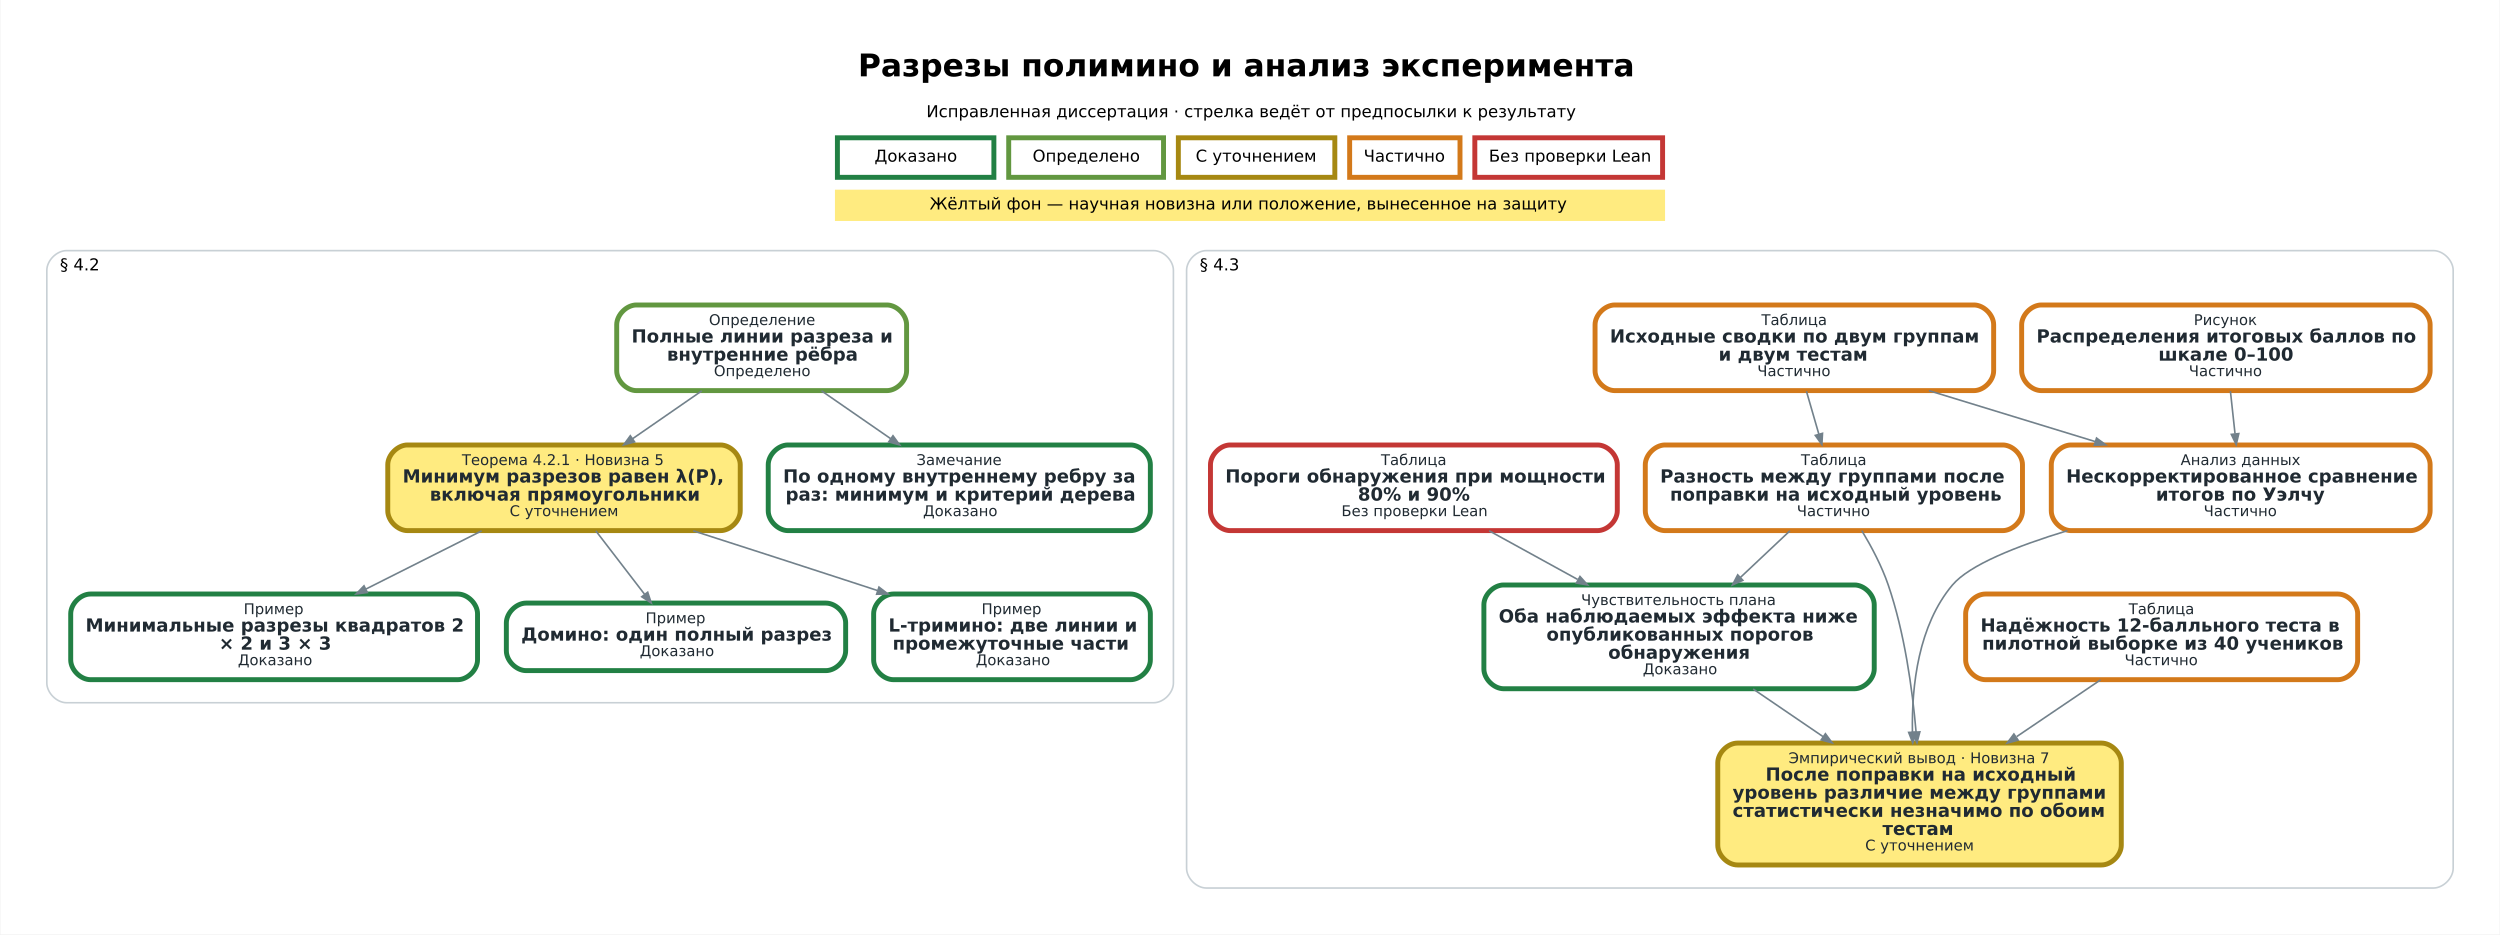
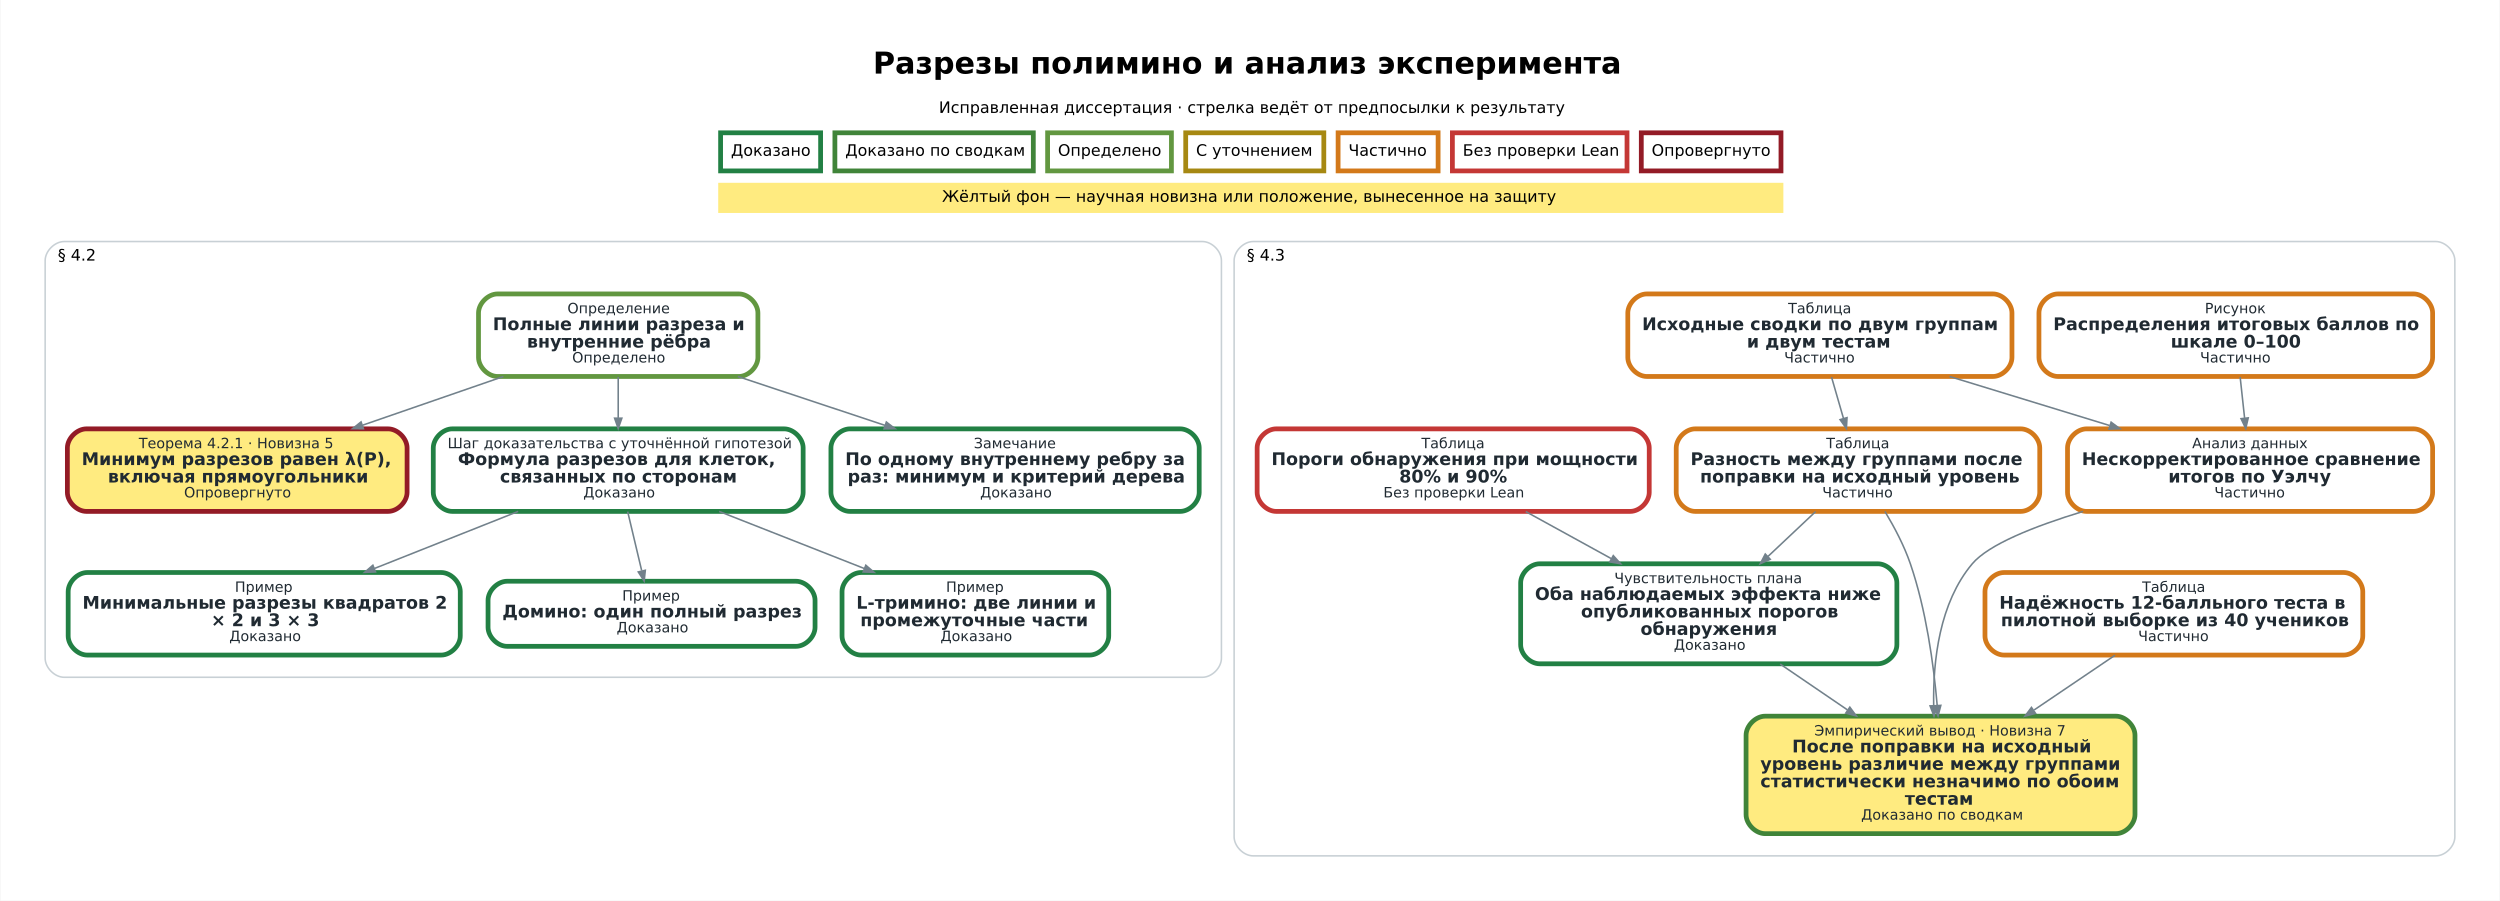
- <svg xmlns="http://www.w3.org/2000/svg" xmlns:xlink="http://www.w3.org/1999/xlink" width="1517pt" height="567pt" viewBox="0.00 0.00 1517.32 567.32">
+ <svg xmlns="http://www.w3.org/2000/svg" xmlns:xlink="http://www.w3.org/1999/xlink" width="1574pt" height="567pt" viewBox="0.00 0.00 1574.32 567.32">
  <g id="graph0" class="graph" transform="scale(1 1) rotate(0) translate(20.16 547.16)">
-     <polygon fill="white" stroke="transparent" points="-20.16,20.16 -20.16,-547.16 1497.16,-547.16 1497.16,20.16 -20.16,20.16" />
-     <text text-anchor="start" x="500.5" y="-500.8" font-family="DejaVu Sans" font-weight="bold" font-size="19.00">Разрезы полимино и анализ эксперимента</text>
-     <text text-anchor="start" x="542" y="-476" font-family="DejaVu Sans" font-size="10.00">Исправленная диссертация · стрелка ведёт от предпосылки к результату</text>
-     <polygon fill="none" stroke="#228044" stroke-width="3" points="488,-439.5 488,-463.5 583,-463.5 583,-439.5 488,-439.5" />
-     <text text-anchor="start" x="510.5" y="-449" font-family="DejaVu Sans" font-size="10.00">Доказано</text>
-     <polygon fill="none" stroke="#629740" stroke-width="3" points="592,-439.5 592,-463.5 686,-463.5 686,-439.5 592,-439.5" />
-     <text text-anchor="start" x="606.5" y="-449" font-family="DejaVu Sans" font-size="10.00">Определено</text>
-     <polygon fill="none" stroke="#a68812" stroke-width="3" points="695,-439.5 695,-463.5 790,-463.5 790,-439.5 695,-439.5" />
-     <text text-anchor="start" x="705.5" y="-449" font-family="DejaVu Sans" font-size="10.00">С уточнением</text>
-     <polygon fill="none" stroke="#d3791a" stroke-width="3" points="799,-439.5 799,-463.5 866,-463.5 866,-439.5 799,-439.5" />
-     <text text-anchor="start" x="807.5" y="-449" font-family="DejaVu Sans" font-size="10.00">Частично</text>
-     <polygon fill="none" stroke="#c43735" stroke-width="3" points="875,-439.5 875,-463.5 989,-463.5 989,-439.5 875,-439.5" />
-     <text text-anchor="start" x="883.5" y="-449" font-family="DejaVu Sans" font-size="10.00">Без проверки Lean</text>
-     <polygon fill="#ffeb80" stroke="transparent" stroke-width="3" points="486.5,-413 486.5,-432 990.5,-432 990.5,-413 486.5,-413" />
-     <text text-anchor="start" x="544" y="-420" font-family="DejaVu Sans" font-size="10.00">Жёлтый фон — научная новизна или положение, вынесенное на защиту</text>
+     <polygon fill="white" stroke="transparent" points="-20.16,20.16 -20.16,-547.16 1554.16,-547.16 1554.16,20.16 -20.16,20.16" />
+     <text text-anchor="start" x="529.5" y="-500.8" font-family="DejaVu Sans" font-weight="bold" font-size="19.00">Разрезы полимино и анализ эксперимента</text>
+     <text text-anchor="start" x="571" y="-476" font-family="DejaVu Sans" font-size="10.00">Исправленная диссертация · стрелка ведёт от предпосылки к результату</text>
+     <polygon fill="none" stroke="#228044" stroke-width="3" points="433.5,-439.5 433.5,-463.5 496.5,-463.5 496.5,-439.5 433.5,-439.5" />
+     <text text-anchor="start" x="440" y="-449" font-family="DejaVu Sans" font-size="10.00">Доказано</text>
+     <polygon fill="none" stroke="#408439" stroke-width="3" points="505.5,-439.5 505.5,-463.5 630.5,-463.5 630.5,-439.5 505.5,-439.5" />
+     <text text-anchor="start" x="512" y="-449" font-family="DejaVu Sans" font-size="10.00">Доказано по сводкам</text>
+     <polygon fill="none" stroke="#629740" stroke-width="3" points="639.5,-439.5 639.5,-463.5 717.5,-463.5 717.5,-439.5 639.5,-439.5" />
+     <text text-anchor="start" x="646" y="-449" font-family="DejaVu Sans" font-size="10.00">Определено</text>
+     <polygon fill="none" stroke="#a68812" stroke-width="3" points="726.5,-439.5 726.5,-463.5 813.5,-463.5 813.5,-439.5 726.5,-439.5" />
+     <text text-anchor="start" x="733" y="-449" font-family="DejaVu Sans" font-size="10.00">С уточнением</text>
+     <polygon fill="none" stroke="#d3791a" stroke-width="3" points="822.5,-439.5 822.5,-463.5 885.5,-463.5 885.5,-439.5 822.5,-439.5" />
+     <text text-anchor="start" x="829" y="-449" font-family="DejaVu Sans" font-size="10.00">Частично</text>
+     <polygon fill="none" stroke="#c43735" stroke-width="3" points="894.5,-439.5 894.5,-463.5 1004.5,-463.5 1004.5,-439.5 894.5,-439.5" />
+     <text text-anchor="start" x="901" y="-449" font-family="DejaVu Sans" font-size="10.00">Без проверки Lean</text>
+     <polygon fill="none" stroke="#931b26" stroke-width="3" points="1013.5,-439.5 1013.5,-463.5 1101.5,-463.5 1101.5,-439.5 1013.5,-439.5" />
+     <text text-anchor="start" x="1020" y="-449" font-family="DejaVu Sans" font-size="10.00">Опровергнуто</text>
+     <polygon fill="#ffeb80" stroke="transparent" stroke-width="3" points="432,-413 432,-432 1103,-432 1103,-413 432,-413" />
+     <text text-anchor="start" x="573" y="-420" font-family="DejaVu Sans" font-size="10.00">Жёлтый фон — научная новизна или положение, вынесенное на защиту</text>
    <g id="clust1" class="cluster">
-       <path fill="white" stroke="#c8d0d5" d="M20,-120.5C20,-120.5 680,-120.5 680,-120.5 686,-120.5 692,-126.5 692,-132.5 692,-132.5 692,-383 692,-383 692,-389 686,-395 680,-395 680,-395 20,-395 20,-395 14,-395 8,-389 8,-383 8,-383 8,-132.5 8,-132.5 8,-126.5 14,-120.5 20,-120.5" />
+       <path fill="white" stroke="#c8d0d5" d="M20,-120.5C20,-120.5 737,-120.5 737,-120.5 743,-120.5 749,-126.5 749,-132.5 749,-132.5 749,-383 749,-383 749,-389 743,-395 737,-395 737,-395 20,-395 20,-395 14,-395 8,-389 8,-383 8,-383 8,-132.5 8,-132.5 8,-126.5 14,-120.5 20,-120.5" />
      <text text-anchor="middle" x="28" y="-383" font-family="DejaVu Sans" font-size="10.00">§ 4.2</text>
    </g>
    <g id="clust2" class="cluster">
-       <path fill="white" stroke="#c8d0d5" d="M712,-8C712,-8 1457,-8 1457,-8 1463,-8 1469,-14 1469,-20 1469,-20 1469,-383 1469,-383 1469,-389 1463,-395 1457,-395 1457,-395 712,-395 712,-395 706,-395 700,-389 700,-383 700,-383 700,-20 700,-20 700,-14 706,-8 712,-8" />
-       <text text-anchor="middle" x="720" y="-383" font-family="DejaVu Sans" font-size="10.00">§ 4.3</text>
+       <path fill="white" stroke="#c8d0d5" d="M769,-8C769,-8 1514,-8 1514,-8 1520,-8 1526,-14 1526,-20 1526,-20 1526,-383 1526,-383 1526,-389 1520,-395 1514,-395 1514,-395 769,-395 769,-395 763,-395 757,-389 757,-383 757,-383 757,-20 757,-20 757,-14 763,-8 769,-8" />
+       <text text-anchor="middle" x="777" y="-383" font-family="DejaVu Sans" font-size="10.00">§ 4.3</text>
    </g>
    <g id="node-cut-model" class="node">
      <g id="a_node-cut-model">
        <a xlink:href="../coverage.md#node-cut-model" xlink:title="Определение. Полные линии разреза и внутренние рёбра. Определено. Задана геометрическая модель полного удаления линий из объединения квадратов.">
-           <path fill="white" stroke="#629740" stroke-width="3" d="M518,-362C518,-362 366,-362 366,-362 360,-362 354,-356 354,-350 354,-350 354,-322 354,-322 354,-316 360,-310 366,-310 366,-310 518,-310 518,-310 524,-310 530,-316 530,-322 530,-322 530,-350 530,-350 530,-356 524,-362 518,-362" />
-           <text text-anchor="start" x="410" y="-349.8" font-family="DejaVu Sans" font-size="9.00" fill="#202a32">Определение</text>
-           <text text-anchor="start" x="363" y="-339.2" font-family="DejaVu Sans" font-weight="bold" font-size="11.00" fill="#202a32">Полные линии разреза и</text>
-           <text text-anchor="start" x="384.5" y="-328.2" font-family="DejaVu Sans" font-weight="bold" font-size="11.00" fill="#202a32">внутренние рёбра</text>
-           <text text-anchor="start" x="413" y="-318.8" font-family="DejaVu Sans" font-size="9.00" fill="#202a32">Определено</text>
+           <path fill="white" stroke="#629740" stroke-width="3" d="M445,-362C445,-362 293,-362 293,-362 287,-362 281,-356 281,-350 281,-350 281,-322 281,-322 281,-316 287,-310 293,-310 293,-310 445,-310 445,-310 451,-310 457,-316 457,-322 457,-322 457,-350 457,-350 457,-356 451,-362 445,-362" />
+           <text text-anchor="start" x="337" y="-349.8" font-family="DejaVu Sans" font-size="9.00" fill="#202a32">Определение</text>
+           <text text-anchor="start" x="290" y="-339.2" font-family="DejaVu Sans" font-weight="bold" font-size="11.00" fill="#202a32">Полные линии разреза и</text>
+           <text text-anchor="start" x="311.5" y="-328.2" font-family="DejaVu Sans" font-weight="bold" font-size="11.00" fill="#202a32">внутренние рёбра</text>
+           <text text-anchor="start" x="340" y="-318.8" font-family="DejaVu Sans" font-size="9.00" fill="#202a32">Определено</text>
        </a>
      </g>
    </g>
    <g id="node-thm-min-dissection-path" class="node">
      <g id="a_node-thm-min-dissection-path">
-         <a xlink:href="../coverage.md#node-thm-min-dissection-path" xlink:title="Теорема 4.2.1. Минимум разрезов равен λ(P), включая прямоугольники. С уточнением. Формула доказана при связности по сторонам. Доказано, что это равносильно связности внутренности непустой фигуры. Для произвольного объединения дан конечный критерий: каждая общая сторона разрезана и через каждое диагональное касание проходит хотя бы одна выбранная линия. У двух квадратов, соприкасающихся только углами, λ=0, а минимум равен 1. Буквальное определение из §4.2 допускает этот пример. Для любой промежуточной последовательности разрезов каждая геометрическая часть описана путями по сохранившимся сторонам и вершинам.">
-           <path fill="#ffeb80" stroke="#a68812" stroke-width="3" d="M417,-277C417,-277 227,-277 227,-277 221,-277 215,-271 215,-265 215,-265 215,-237 215,-237 215,-231 221,-225 227,-225 227,-225 417,-225 417,-225 423,-225 429,-231 429,-237 429,-237 429,-265 429,-265 429,-271 423,-277 417,-277" />
-           <text text-anchor="start" x="260" y="-264.8" font-family="DejaVu Sans" font-size="9.00" fill="#202a32">Теорема 4.2.1 · Новизна 5</text>
-           <text text-anchor="start" x="224" y="-254.2" font-family="DejaVu Sans" font-weight="bold" font-size="11.00" fill="#202a32">Минимум разрезов равен λ(P),</text>
-           <text text-anchor="start" x="240.5" y="-243.2" font-family="DejaVu Sans" font-weight="bold" font-size="11.00" fill="#202a32">включая прямоугольники</text>
-           <text text-anchor="start" x="289" y="-233.8" font-family="DejaVu Sans" font-size="9.00" fill="#202a32">С уточнением</text>
+         <a xlink:href="../coverage.md#node-thm-min-dissection-path" xlink:title="Теорема 4.2.1. Минимум разрезов равен λ(P), включая прямоугольники. Опровергнуто. По определению §4.2 достаточно связности объединения. Замкнутые клетки (0,0) и (1,1) касаются вершинами и образуют связную фигуру. У неё λ = 0, но геометрический минимум равен 1. В Lean доказано отрицание общей формулы. Точный критерий равенства для любой фигуры требует, чтобы линии внутренних рёбер проходили также через каждую точку диагонального касания.">
+           <path fill="#ffeb80" stroke="#931b26" stroke-width="3" d="M224,-277C224,-277 34,-277 34,-277 28,-277 22,-271 22,-265 22,-265 22,-237 22,-237 22,-231 28,-225 34,-225 34,-225 224,-225 224,-225 230,-225 236,-231 236,-237 236,-237 236,-265 236,-265 236,-271 230,-277 224,-277" />
+           <text text-anchor="start" x="67" y="-264.8" font-family="DejaVu Sans" font-size="9.00" fill="#202a32">Теорема 4.2.1 · Новизна 5</text>
+           <text text-anchor="start" x="31" y="-254.2" font-family="DejaVu Sans" font-weight="bold" font-size="11.00" fill="#202a32">Минимум разрезов равен λ(P),</text>
+           <text text-anchor="start" x="47.5" y="-243.2" font-family="DejaVu Sans" font-weight="bold" font-size="11.00" fill="#202a32">включая прямоугольники</text>
+           <text text-anchor="start" x="95.5" y="-233.8" font-family="DejaVu Sans" font-size="9.00" fill="#202a32">Опровергнуто</text>
        </a>
      </g>
    </g>
    <g id="edge1" class="edge">
-       <path fill="none" stroke="#72818b" d="M405.67,-309.87C392.39,-300.69 377.28,-290.23 363.58,-280.76" />
-       <polygon fill="#72818b" stroke="#72818b" points="364.85,-278.87 358.21,-277.04 362.26,-282.61 364.85,-278.87" />
+       <path fill="none" stroke="#72818b" d="M296.67,-309.98C268.69,-300.31 236.59,-289.21 208.02,-279.33" />
+       <polygon fill="#72818b" stroke="#72818b" points="208.49,-277.08 201.6,-277.11 207,-281.38 208.49,-277.08" />
+     </g>
+     <g id="node-side-connected-dissection" class="node">
+       <g id="a_node-side-connected-dissection">
+         <a xlink:href="../coverage.md#node-side-connected-dissection" xlink:title="Шаг доказательства с уточнённой гипотезой. Формула разрезов для клеток, связанных по сторонам. Доказано. Если любые две клетки соединяет цепочка соседей по общей стороне, линии внутренних рёбер разделяют все клетки и достигают нижней оценки автора. Для прямоугольника с положительными сторонами минимум равен (a−1)+(b−1).">
+           <path fill="white" stroke="#228044" stroke-width="3" d="M473.5,-277C473.5,-277 264.5,-277 264.5,-277 258.5,-277 252.5,-271 252.5,-265 252.5,-265 252.5,-237 252.5,-237 252.5,-231 258.5,-225 264.5,-225 264.5,-225 473.5,-225 473.5,-225 479.5,-225 485.5,-231 485.5,-237 485.5,-237 485.5,-265 485.5,-265 485.5,-271 479.5,-277 473.5,-277" />
+           <text text-anchor="start" x="261.5" y="-264.8" font-family="DejaVu Sans" font-size="9.00" fill="#202a32">Шаг доказательства с уточнённой гипотезой</text>
+           <text text-anchor="start" x="268" y="-254.2" font-family="DejaVu Sans" font-weight="bold" font-size="11.00" fill="#202a32">Формула разрезов для клеток,</text>
+           <text text-anchor="start" x="294.5" y="-243.2" font-family="DejaVu Sans" font-weight="bold" font-size="11.00" fill="#202a32">связанных по сторонам</text>
+           <text text-anchor="start" x="347" y="-233.8" font-family="DejaVu Sans" font-size="9.00" fill="#202a32">Доказано</text>
+         </a>
+       </g>
+     </g>
+     <g id="edge2" class="edge">
+       <path fill="none" stroke="#72818b" d="M369,-309.65C369,-301.52 369,-292.42 369,-283.89" />
+       <polygon fill="#72818b" stroke="#72818b" points="371.28,-283.7 369,-277.2 366.73,-283.7 371.28,-283.7" />
    </g>
    <g id="node-unit-edge-remark" class="node">
      <g id="a_node-unit-edge-remark">
        <a xlink:href="../coverage.md#node-unit-edge-remark" xlink:title="Замечание. По одному внутреннему ребру за раз: минимум и критерий дерева. Доказано. Для непустой фигуры, связной по сторонам, доказан критерий N−1. Квадрат 2×2 требует четырёх единичных разрезов или двух полных линий.">
-           <path fill="white" stroke="#228044" stroke-width="3" d="M666,-277C666,-277 458,-277 458,-277 452,-277 446,-271 446,-265 446,-265 446,-237 446,-237 446,-231 452,-225 458,-225 458,-225 666,-225 666,-225 672,-225 678,-231 678,-237 678,-237 678,-265 678,-265 678,-271 672,-277 666,-277" />
-           <text text-anchor="start" x="536" y="-264.8" font-family="DejaVu Sans" font-size="9.00" fill="#202a32">Замечание</text>
-           <text text-anchor="start" x="455" y="-254.2" font-family="DejaVu Sans" font-weight="bold" font-size="11.00" fill="#202a32">По одному внутреннему ребру за</text>
-           <text text-anchor="start" x="456.5" y="-243.2" font-family="DejaVu Sans" font-weight="bold" font-size="11.00" fill="#202a32">раз: минимум и критерий дерева</text>
-           <text text-anchor="start" x="540" y="-233.8" font-family="DejaVu Sans" font-size="9.00" fill="#202a32">Доказано</text>
-         </a>
-       </g>
-     </g>
-     <g id="edge2" class="edge">
-       <path fill="none" stroke="#72818b" d="M478.33,-309.87C491.61,-300.69 506.72,-290.23 520.42,-280.76" />
-       <polygon fill="#72818b" stroke="#72818b" points="521.74,-282.61 525.79,-277.04 519.15,-278.87 521.74,-282.61" />
+           <path fill="white" stroke="#228044" stroke-width="3" d="M723,-277C723,-277 515,-277 515,-277 509,-277 503,-271 503,-265 503,-265 503,-237 503,-237 503,-231 509,-225 515,-225 515,-225 723,-225 723,-225 729,-225 735,-231 735,-237 735,-237 735,-265 735,-265 735,-271 729,-277 723,-277" />
+           <text text-anchor="start" x="593" y="-264.8" font-family="DejaVu Sans" font-size="9.00" fill="#202a32">Замечание</text>
+           <text text-anchor="start" x="512" y="-254.2" font-family="DejaVu Sans" font-weight="bold" font-size="11.00" fill="#202a32">По одному внутреннему ребру за</text>
+           <text text-anchor="start" x="513.5" y="-243.2" font-family="DejaVu Sans" font-weight="bold" font-size="11.00" fill="#202a32">раз: минимум и критерий дерева</text>
+           <text text-anchor="start" x="597" y="-233.8" font-family="DejaVu Sans" font-size="9.00" fill="#202a32">Доказано</text>
+         </a>
+       </g>
+     </g>
+     <g id="edge3" class="edge">
+       <path fill="none" stroke="#72818b" d="M444.35,-309.98C473.61,-300.27 507.2,-289.12 537.06,-279.2" />
+       <polygon fill="#72818b" stroke="#72818b" points="537.92,-281.31 543.38,-277.11 536.49,-277 537.92,-281.31" />
    </g>
    <g id="node-square-cut-examples" class="node">
      <g id="a_node-square-cut-examples">
        <a xlink:href="../coverage.md#node-square-cut-examples" xlink:title="Пример. Минимальные разрезы квадратов 2 × 2 и 3 × 3. Доказано. Указанные полные линии дают минимумы 2 и 4. Оба числа меньше N−1.">
          <path fill="white" stroke="#228044" stroke-width="3" d="M257.5,-186.5C257.5,-186.5 34.5,-186.5 34.5,-186.5 28.5,-186.5 22.5,-180.5 22.5,-174.5 22.5,-174.5 22.5,-146.5 22.5,-146.5 22.5,-140.5 28.5,-134.5 34.5,-134.5 34.5,-134.5 257.5,-134.5 257.5,-134.5 263.5,-134.5 269.5,-140.5 269.5,-146.5 269.5,-146.5 269.5,-174.5 269.5,-174.5 269.5,-180.5 263.5,-186.5 257.5,-186.5" />
          <text text-anchor="start" x="127.5" y="-174.3" font-family="DejaVu Sans" font-size="9.00" fill="#202a32">Пример</text>
          <text text-anchor="start" x="31.5" y="-163.7" font-family="DejaVu Sans" font-weight="bold" font-size="11.00" fill="#202a32">Минимальные разрезы квадратов 2</text>
          <text text-anchor="start" x="112.5" y="-152.7" font-family="DejaVu Sans" font-weight="bold" font-size="11.00" fill="#202a32">× 2 и 3 × 3</text>
          <text text-anchor="start" x="124" y="-143.3" font-family="DejaVu Sans" font-size="9.00" fill="#202a32">Доказано</text>
        </a>
      </g>
    </g>
-     <g id="edge3" class="edge">
-       <path fill="none" stroke="#72818b" d="M272.04,-224.88C250.11,-213.85 224.29,-200.87 201.74,-189.53" />
-       <polygon fill="#72818b" stroke="#72818b" points="202.61,-187.42 195.78,-186.53 200.57,-191.49 202.61,-187.42" />
+     <g id="edge4" class="edge">
+       <path fill="none" stroke="#72818b" d="M305.99,-224.99C277.73,-213.78 244.32,-200.52 215.35,-189.02" />
+       <polygon fill="#72818b" stroke="#72818b" points="216.12,-186.88 209.24,-186.6 214.44,-191.11 216.12,-186.88" />
    </g>
    <g id="node-ex1" class="node">
      <g id="a_node-ex1">
        <a xlink:href="../coverage.md#node-ex1" xlink:title="Пример. Домино: один полный разрез. Доказано. ">
          <path fill="white" stroke="#228044" stroke-width="3" d="M481,-181C481,-181 299,-181 299,-181 293,-181 287,-175 287,-169 287,-169 287,-152 287,-152 287,-146 293,-140 299,-140 299,-140 481,-140 481,-140 487,-140 493,-146 493,-152 493,-152 493,-169 493,-169 493,-175 487,-181 481,-181" />
          <text text-anchor="start" x="371.5" y="-168.8" font-family="DejaVu Sans" font-size="9.00" fill="#202a32">Пример</text>
          <text text-anchor="start" x="296" y="-158.2" font-family="DejaVu Sans" font-weight="bold" font-size="11.00" fill="#202a32">Домино: один полный разрез</text>
          <text text-anchor="start" x="368" y="-148.8" font-family="DejaVu Sans" font-size="9.00" fill="#202a32">Доказано</text>
        </a>
      </g>
    </g>
-     <g id="edge4" class="edge">
-       <path fill="none" stroke="#72818b" d="M341.3,-224.88C350.57,-212.82 361.63,-198.42 370.87,-186.4" />
-       <polygon fill="#72818b" stroke="#72818b" points="372.82,-187.6 374.97,-181.06 369.21,-184.83 372.82,-187.6" />
+     <g id="edge5" class="edge">
+       <path fill="none" stroke="#72818b" d="M374.96,-224.88C377.72,-213.26 380.99,-199.46 383.78,-187.71" />
+       <polygon fill="#72818b" stroke="#72818b" points="386.07,-187.91 385.36,-181.06 381.64,-186.86 386.07,-187.91" />
    </g>
    <g id="node-ex2" class="node">
      <g id="a_node-ex2">
        <a xlink:href="../coverage.md#node-ex2" xlink:title="Пример. L-тримино: две линии и промежуточные части. Доказано. ">
          <path fill="white" stroke="#228044" stroke-width="3" d="M666,-186.5C666,-186.5 522,-186.5 522,-186.5 516,-186.5 510,-180.5 510,-174.5 510,-174.5 510,-146.5 510,-146.5 510,-140.5 516,-134.5 522,-134.5 522,-134.5 666,-134.5 666,-134.5 672,-134.5 678,-140.5 678,-146.5 678,-146.5 678,-174.5 678,-174.5 678,-180.5 672,-186.5 666,-186.5" />
          <text text-anchor="start" x="575.5" y="-174.3" font-family="DejaVu Sans" font-size="9.00" fill="#202a32">Пример</text>
          <text text-anchor="start" x="519" y="-163.7" font-family="DejaVu Sans" font-weight="bold" font-size="11.00" fill="#202a32">L-тримино: две линии и</text>
          <text text-anchor="start" x="521.5" y="-152.7" font-family="DejaVu Sans" font-weight="bold" font-size="11.00" fill="#202a32">промежуточные части</text>
          <text text-anchor="start" x="572" y="-143.3" font-family="DejaVu Sans" font-size="9.00" fill="#202a32">Доказано</text>
        </a>
      </g>
    </g>
-     <g id="edge5" class="edge">
-       <path fill="none" stroke="#72818b" d="M400.46,-224.88C432.03,-214.73 468.76,-202.86 502,-192 505.4,-190.89 508.87,-189.75 512.37,-188.6" />
-       <polygon fill="#72818b" stroke="#72818b" points="513.24,-190.71 518.71,-186.52 511.82,-186.39 513.24,-190.71" />
+     <g id="edge6" class="edge">
+       <path fill="none" stroke="#72818b" d="M432.57,-224.99C461.08,-213.78 494.8,-200.52 524.03,-189.02" />
+       <polygon fill="#72818b" stroke="#72818b" points="524.98,-191.09 530.19,-186.6 523.31,-186.86 524.98,-191.09" />
    </g>
    <g id="node-table-pearson" class="node">
      <g id="a_node-table-pearson">
        <a xlink:href="../coverage.md#node-table-pearson" xlink:title="Таблица. Надёжность 12-балльного теста в пилотной выборке из 40 учеников. Частично. В отдельном пилоте из двух средних и парного t следуют точный средний сдвиг 41/40 и сумма квадратов разностей 131. Для парного t и теста корреляции проверено p &lt; 0,001. Из положительной корреляции и изменения среднего следует строгое неравенство ICC(2,1) &lt; r. Сами r, ICC и точные границы ДИ по исходным парам не воспроизведены.">
-           <path fill="white" stroke="#d3791a" stroke-width="3" d="M1399,-186.5C1399,-186.5 1185,-186.5 1185,-186.5 1179,-186.5 1173,-180.5 1173,-174.5 1173,-174.5 1173,-146.5 1173,-146.5 1173,-140.5 1179,-134.5 1185,-134.5 1185,-134.5 1399,-134.5 1399,-134.5 1405,-134.5 1411,-140.5 1411,-146.5 1411,-146.5 1411,-174.5 1411,-174.5 1411,-180.5 1405,-186.5 1399,-186.5" />
-           <text text-anchor="start" x="1272" y="-174.3" font-family="DejaVu Sans" font-size="9.00" fill="#202a32">Таблица</text>
-           <text text-anchor="start" x="1182" y="-163.7" font-family="DejaVu Sans" font-weight="bold" font-size="11.00" fill="#202a32">Надёжность 12-балльного теста в</text>
-           <text text-anchor="start" x="1183" y="-152.7" font-family="DejaVu Sans" font-weight="bold" font-size="11.00" fill="#202a32">пилотной выборке из 40 учеников</text>
-           <text text-anchor="start" x="1269.5" y="-143.3" font-family="DejaVu Sans" font-size="9.00" fill="#202a32">Частично</text>
+           <path fill="white" stroke="#d3791a" stroke-width="3" d="M1456,-186.5C1456,-186.5 1242,-186.5 1242,-186.5 1236,-186.5 1230,-180.5 1230,-174.5 1230,-174.5 1230,-146.5 1230,-146.5 1230,-140.5 1236,-134.5 1242,-134.5 1242,-134.5 1456,-134.5 1456,-134.5 1462,-134.5 1468,-140.5 1468,-146.5 1468,-146.5 1468,-174.5 1468,-174.5 1468,-180.5 1462,-186.5 1456,-186.5" />
+           <text text-anchor="start" x="1329" y="-174.3" font-family="DejaVu Sans" font-size="9.00" fill="#202a32">Таблица</text>
+           <text text-anchor="start" x="1239" y="-163.7" font-family="DejaVu Sans" font-weight="bold" font-size="11.00" fill="#202a32">Надёжность 12-балльного теста в</text>
+           <text text-anchor="start" x="1240" y="-152.7" font-family="DejaVu Sans" font-weight="bold" font-size="11.00" fill="#202a32">пилотной выборке из 40 учеников</text>
+           <text text-anchor="start" x="1326.5" y="-143.3" font-family="DejaVu Sans" font-size="9.00" fill="#202a32">Частично</text>
        </a>
      </g>
    </g>
    <g id="node-study-summary" class="node">
      <g id="a_node-study-summary">
-         <a xlink:href="../coverage.md#node-study-summary" xlink:title="Эмпирический вывод. После поправки на исходный уровень различие между группами статистически незначимо по обоим тестам. С уточнением. Для любых 42 пар наблюдений в каждой группе, согласующихся со сводками, доказаны оба исходных преимущества B, нескорректированное итоговое различие только по числам, близость приростов и оба решения ANCOVA при уровне 0,05. Сами измерения и эмпирические допущения модели по опубликованным таблицам не проверяются. При одном целом классе на метод любой коэффициент метода можно компенсировать классным эффектом, сохранив прогнозы и минимум суммы квадратов ANCOVA.">
-           <path fill="#ffeb80" stroke="#a68812" stroke-width="3" d="M1255.5,-96C1255.5,-96 1034.5,-96 1034.5,-96 1028.5,-96 1022.5,-90 1022.5,-84 1022.5,-84 1022.5,-34 1022.5,-34 1022.5,-28 1028.5,-22 1034.5,-22 1034.5,-22 1255.5,-22 1255.5,-22 1261.5,-22 1267.5,-28 1267.5,-34 1267.5,-34 1267.5,-84 1267.5,-84 1267.5,-90 1261.5,-96 1255.5,-96" />
-           <text text-anchor="start" x="1065.5" y="-83.8" font-family="DejaVu Sans" font-size="9.00" fill="#202a32">Эмпирический вывод · Новизна 7</text>
-           <text text-anchor="start" x="1051.5" y="-73.2" font-family="DejaVu Sans" font-weight="bold" font-size="11.00" fill="#202a32">После поправки на исходный</text>
-           <text text-anchor="start" x="1031.5" y="-62.2" font-family="DejaVu Sans" font-weight="bold" font-size="11.00" fill="#202a32">уровень различие между группами</text>
-           <text text-anchor="start" x="1031.5" y="-51.2" font-family="DejaVu Sans" font-weight="bold" font-size="11.00" fill="#202a32">статистически незначимо по обоим</text>
-           <text text-anchor="start" x="1122.5" y="-40.2" font-family="DejaVu Sans" font-weight="bold" font-size="11.00" fill="#202a32">тестам</text>
-           <text text-anchor="start" x="1112" y="-30.8" font-family="DejaVu Sans" font-size="9.00" fill="#202a32">С уточнением</text>
-         </a>
-       </g>
-     </g>
-     <g id="edge14" class="edge">
-       <path fill="none" stroke="#72818b" d="M1254.91,-134.39C1239.47,-123.94 1221.17,-111.56 1203.97,-99.92" />
-       <polygon fill="#72818b" stroke="#72818b" points="1204.85,-97.76 1198.19,-96 1202.29,-101.53 1204.85,-97.76" />
+         <a xlink:href="../coverage.md#node-study-summary" xlink:title="Эмпирический вывод. После поправки на исходный уровень различие между группами статистически незначимо по обоим тестам. Доказано по сводкам. Пункт 7 новизны проверен для любых парных оценок 42 учеников в каждом классе, согласующихся с опубликованными средними и стандартными отклонениями до, после и для прироста. Обе исходные разности значимы. До поправки итоговое различие значимо только по тесту на числа. После поправки на исходный уровень p лежит между 0,1010 и 0,1029 по мышлению и между 0,1081 и 0,10995 по числам. Оба интервала целиком выше порога 0,05. Для эффекта метода и класса допустимы разные разложения одного и того же коэффициента. Индивидуальные наблюдения недоступны для проверки фактических ранговых тестов и диагностики остатков.">
+           <path fill="#ffeb80" stroke="#408439" stroke-width="3" d="M1312.5,-96C1312.5,-96 1091.5,-96 1091.5,-96 1085.5,-96 1079.5,-90 1079.5,-84 1079.5,-84 1079.5,-34 1079.5,-34 1079.5,-28 1085.5,-22 1091.5,-22 1091.5,-22 1312.5,-22 1312.5,-22 1318.5,-22 1324.5,-28 1324.5,-34 1324.5,-34 1324.5,-84 1324.5,-84 1324.5,-90 1318.5,-96 1312.5,-96" />
+           <text text-anchor="start" x="1122.5" y="-83.8" font-family="DejaVu Sans" font-size="9.00" fill="#202a32">Эмпирический вывод · Новизна 7</text>
+           <text text-anchor="start" x="1108.5" y="-73.2" font-family="DejaVu Sans" font-weight="bold" font-size="11.00" fill="#202a32">После поправки на исходный</text>
+           <text text-anchor="start" x="1088.5" y="-62.2" font-family="DejaVu Sans" font-weight="bold" font-size="11.00" fill="#202a32">уровень различие между группами</text>
+           <text text-anchor="start" x="1088.5" y="-51.2" font-family="DejaVu Sans" font-weight="bold" font-size="11.00" fill="#202a32">статистически незначимо по обоим</text>
+           <text text-anchor="start" x="1179.5" y="-40.2" font-family="DejaVu Sans" font-weight="bold" font-size="11.00" fill="#202a32">тестам</text>
+           <text text-anchor="start" x="1152" y="-30.8" font-family="DejaVu Sans" font-size="9.00" fill="#202a32">Доказано по сводкам</text>
+         </a>
+       </g>
+     </g>
+     <g id="edge15" class="edge">
+       <path fill="none" stroke="#72818b" d="M1311.91,-134.39C1296.47,-123.94 1278.17,-111.56 1260.97,-99.92" />
+       <polygon fill="#72818b" stroke="#72818b" points="1261.85,-97.76 1255.19,-96 1259.29,-101.53 1261.85,-97.76" />
    </g>
    <g id="node-tab-descriptive" class="node">
      <g id="a_node-tab-descriptive">
        <a xlink:href="../coverage.md#node-tab-descriptive" xlink:title="Таблица. Исходные сводки по двум группам и двум тестам. Частично. Для 12-балльного теста из округления средних и стандартных отклонений доказаны точные суммы, суммы квадратов до и после обучения и по два кандидата для сумм квадратов приростов. Исходные наблюдения не опубликованы.">
-           <path fill="white" stroke="#d3791a" stroke-width="3" d="M1178,-362C1178,-362 960,-362 960,-362 954,-362 948,-356 948,-350 948,-350 948,-322 948,-322 948,-316 954,-310 960,-310 960,-310 1178,-310 1178,-310 1184,-310 1190,-316 1190,-322 1190,-322 1190,-350 1190,-350 1190,-356 1184,-362 1178,-362" />
-           <text text-anchor="start" x="1049" y="-349.8" font-family="DejaVu Sans" font-size="9.00" fill="#202a32">Таблица</text>
-           <text text-anchor="start" x="957" y="-339.2" font-family="DejaVu Sans" font-weight="bold" font-size="11.00" fill="#202a32">Исходные сводки по двум группам</text>
-           <text text-anchor="start" x="1023" y="-328.2" font-family="DejaVu Sans" font-weight="bold" font-size="11.00" fill="#202a32">и двум тестам</text>
-           <text text-anchor="start" x="1046.5" y="-318.8" font-family="DejaVu Sans" font-size="9.00" fill="#202a32">Частично</text>
+           <path fill="white" stroke="#d3791a" stroke-width="3" d="M1235,-362C1235,-362 1017,-362 1017,-362 1011,-362 1005,-356 1005,-350 1005,-350 1005,-322 1005,-322 1005,-316 1011,-310 1017,-310 1017,-310 1235,-310 1235,-310 1241,-310 1247,-316 1247,-322 1247,-322 1247,-350 1247,-350 1247,-356 1241,-362 1235,-362" />
+           <text text-anchor="start" x="1106" y="-349.8" font-family="DejaVu Sans" font-size="9.00" fill="#202a32">Таблица</text>
+           <text text-anchor="start" x="1014" y="-339.2" font-family="DejaVu Sans" font-weight="bold" font-size="11.00" fill="#202a32">Исходные сводки по двум группам</text>
+           <text text-anchor="start" x="1080" y="-328.2" font-family="DejaVu Sans" font-weight="bold" font-size="11.00" fill="#202a32">и двум тестам</text>
+           <text text-anchor="start" x="1103.5" y="-318.8" font-family="DejaVu Sans" font-size="9.00" fill="#202a32">Частично</text>
        </a>
      </g>
    </g>
    <g id="node-study-welch" class="node">
      <g id="a_node-study-welch">
        <a xlink:href="../coverage.md#node-study-welch" xlink:title="Анализ данных. Нескорректированное сравнение итогов по Уэлчу. Частично. Для теста на мышление из описательной таблицы воспроизведены оба сравнения Уэлча, включая дробные степени свободы, p = 0,035 и 0,101, 95% ДИ и d Коэна. По обоим инструментам проверены решения до и после обучения, два межгрупповых сравнения приростов и четыре парных теста. Ранговые тесты требуют индивидуальных наблюдений. Для шкалы 0–100 из описательных сводок получены p до обучения от 0,02177 до 0,02208, после от 0,00763 до 0,00778, одностороннее округление 0,004 и d = 0,51 и 0,60. Для прироста по тесту на мышление воспроизведены точная разность −2/42, p = 0,95 и 95% ДИ [−1,61; 1,52]. Для прироста на шкале 0–100 из дополнительных опубликованных 0,52 следует p = 0,91. Для рангового сравнения итогов теста на мышление проверено ограничение сводок. Два допустимых целочисленных примера с теми же описательными ячейками, парными t и числами максимальных баллов дают при точном двустороннем перестановочном тесте p около 0,06626 и 0,04301. Для шкалы 0–100 построены границы всех трёх интервалов Уэлча. Для обеих шкал проверены четыре опубликованных стандартизованных внутригрупповых прироста. Для приростов две допустимые выборки дают точные перестановочные p около 0,32607 и 0,30828.">
-           <path fill="white" stroke="#d3791a" stroke-width="3" d="M1443,-277C1443,-277 1237,-277 1237,-277 1231,-277 1225,-271 1225,-265 1225,-265 1225,-237 1225,-237 1225,-231 1231,-225 1237,-225 1237,-225 1443,-225 1443,-225 1449,-225 1455,-231 1455,-237 1455,-237 1455,-265 1455,-265 1455,-271 1449,-277 1443,-277" />
-           <text text-anchor="start" x="1303.5" y="-264.8" font-family="DejaVu Sans" font-size="9.00" fill="#202a32">Анализ данных</text>
-           <text text-anchor="start" x="1234" y="-254.2" font-family="DejaVu Sans" font-weight="bold" font-size="11.00" fill="#202a32">Нескорректированное сравнение</text>
-           <text text-anchor="start" x="1288.5" y="-243.2" font-family="DejaVu Sans" font-weight="bold" font-size="11.00" fill="#202a32">итогов по Уэлчу</text>
-           <text text-anchor="start" x="1317.5" y="-233.8" font-family="DejaVu Sans" font-size="9.00" fill="#202a32">Частично</text>
-         </a>
-       </g>
-     </g>
-     <g id="edge6" class="edge">
-       <path fill="none" stroke="#72818b" d="M1150.68,-309.98C1182.53,-300.23 1219.12,-289.02 1251.59,-279.08" />
-       <polygon fill="#72818b" stroke="#72818b" points="1252.47,-281.19 1258.02,-277.11 1251.14,-276.84 1252.47,-281.19" />
+           <path fill="white" stroke="#d3791a" stroke-width="3" d="M1500,-277C1500,-277 1294,-277 1294,-277 1288,-277 1282,-271 1282,-265 1282,-265 1282,-237 1282,-237 1282,-231 1288,-225 1294,-225 1294,-225 1500,-225 1500,-225 1506,-225 1512,-231 1512,-237 1512,-237 1512,-265 1512,-265 1512,-271 1506,-277 1500,-277" />
+           <text text-anchor="start" x="1360.5" y="-264.8" font-family="DejaVu Sans" font-size="9.00" fill="#202a32">Анализ данных</text>
+           <text text-anchor="start" x="1291" y="-254.2" font-family="DejaVu Sans" font-weight="bold" font-size="11.00" fill="#202a32">Нескорректированное сравнение</text>
+           <text text-anchor="start" x="1345.5" y="-243.2" font-family="DejaVu Sans" font-weight="bold" font-size="11.00" fill="#202a32">итогов по Уэлчу</text>
+           <text text-anchor="start" x="1374.5" y="-233.8" font-family="DejaVu Sans" font-size="9.00" fill="#202a32">Частично</text>
+         </a>
+       </g>
+     </g>
+     <g id="edge7" class="edge">
+       <path fill="none" stroke="#72818b" d="M1207.68,-309.98C1239.53,-300.23 1276.12,-289.02 1308.59,-279.08" />
+       <polygon fill="#72818b" stroke="#72818b" points="1309.47,-281.19 1315.02,-277.11 1308.14,-276.84 1309.47,-281.19" />
    </g>
    <g id="node-tab-ancova" class="node">
      <g id="a_node-tab-ancova">
        <a xlink:href="../coverage.md#node-tab-ancova" xlink:title="Таблица. Разность между группами после поправки на исходный уровень. Частично. Для теста на мышление описательная таблица и два парных t дают всю строку ANCOVA, p = 0,61 для взаимодействия группы с исходным баллом и обе корреляции. Для шкалы 0–100 из одной описательной таблицы следуют 6,2158 ≤ B−A ≤ 6,2401 и 0,1081 ≤ p ≤ 0,10995; из опубликованных контраста и ДИ следует p = 0,109 с точностью до 0,001. Для взаимодействия во втором тесте описательные сводки дают p ≥ 0,92. Для проверки распределения остатков нужны исходные наблюдения. Третья цифра не определяется одной описательной таблицей: доказано существование допустимых наборов с округлениями p до 0,108 и 0,110.">
-           <path fill="white" stroke="#d3791a" stroke-width="3" d="M1195.5,-277C1195.5,-277 990.5,-277 990.5,-277 984.5,-277 978.5,-271 978.5,-265 978.5,-265 978.5,-237 978.5,-237 978.5,-231 984.5,-225 990.5,-225 990.5,-225 1195.5,-225 1195.5,-225 1201.5,-225 1207.5,-231 1207.5,-237 1207.5,-237 1207.5,-265 1207.5,-265 1207.5,-271 1201.5,-277 1195.5,-277" />
-           <text text-anchor="start" x="1073" y="-264.8" font-family="DejaVu Sans" font-size="9.00" fill="#202a32">Таблица</text>
-           <text text-anchor="start" x="987.5" y="-254.2" font-family="DejaVu Sans" font-weight="bold" font-size="11.00" fill="#202a32">Разность между группами после</text>
-           <text text-anchor="start" x="993.5" y="-243.2" font-family="DejaVu Sans" font-weight="bold" font-size="11.00" fill="#202a32">поправки на исходный уровень</text>
-           <text text-anchor="start" x="1070.5" y="-233.8" font-family="DejaVu Sans" font-size="9.00" fill="#202a32">Частично</text>
-         </a>
-       </g>
-     </g>
-     <g id="edge8" class="edge">
-       <path fill="none" stroke="#72818b" d="M1076.33,-309.65C1078.7,-301.44 1081.37,-292.24 1083.85,-283.63" />
-       <polygon fill="#72818b" stroke="#72818b" points="1086.09,-284.07 1085.71,-277.2 1081.72,-282.81 1086.09,-284.07" />
-     </g>
-     <g id="edge11" class="edge">
-       <path fill="none" stroke="#72818b" d="M1234.8,-224.98C1203.7,-215.53 1175.21,-204.11 1165,-192 1144.39,-167.56 1140.18,-131.13 1140.69,-102.73" />
-       <polygon fill="#72818b" stroke="#72818b" points="1142.97,-102.63 1140.89,-96.07 1138.42,-102.49 1142.97,-102.63" />
+           <path fill="white" stroke="#d3791a" stroke-width="3" d="M1252.5,-277C1252.5,-277 1047.5,-277 1047.5,-277 1041.5,-277 1035.5,-271 1035.5,-265 1035.5,-265 1035.5,-237 1035.5,-237 1035.5,-231 1041.5,-225 1047.5,-225 1047.5,-225 1252.5,-225 1252.5,-225 1258.5,-225 1264.5,-231 1264.5,-237 1264.5,-237 1264.5,-265 1264.5,-265 1264.5,-271 1258.5,-277 1252.5,-277" />
+           <text text-anchor="start" x="1130" y="-264.8" font-family="DejaVu Sans" font-size="9.00" fill="#202a32">Таблица</text>
+           <text text-anchor="start" x="1044.5" y="-254.2" font-family="DejaVu Sans" font-weight="bold" font-size="11.00" fill="#202a32">Разность между группами после</text>
+           <text text-anchor="start" x="1050.5" y="-243.2" font-family="DejaVu Sans" font-weight="bold" font-size="11.00" fill="#202a32">поправки на исходный уровень</text>
+           <text text-anchor="start" x="1127.5" y="-233.8" font-family="DejaVu Sans" font-size="9.00" fill="#202a32">Частично</text>
+         </a>
+       </g>
+     </g>
+     <g id="edge9" class="edge">
+       <path fill="none" stroke="#72818b" d="M1133.33,-309.65C1135.7,-301.44 1138.37,-292.24 1140.85,-283.63" />
+       <polygon fill="#72818b" stroke="#72818b" points="1143.09,-284.07 1142.71,-277.2 1138.72,-282.81 1143.09,-284.07" />
+     </g>
+     <g id="edge12" class="edge">
+       <path fill="none" stroke="#72818b" d="M1291.8,-224.98C1260.7,-215.53 1232.21,-204.11 1222,-192 1201.39,-167.56 1197.18,-131.13 1197.69,-102.73" />
+       <polygon fill="#72818b" stroke="#72818b" points="1199.97,-102.63 1197.89,-96.07 1195.42,-102.49 1199.97,-102.63" />
    </g>
    <g id="node-fig11" class="node">
      <g id="a_node-fig11">
        <a xlink:href="../coverage.md#node-fig11" xlink:title="Рисунок. Распределения итоговых баллов по шкале 0–100. Частично. Высоты обоих рядов столбцов воспроизводятся из fig11.pdf скриптом read_figure11.py. При допуске один пиксель и 42 учениках Lean однозначно восстанавливает частоты. Они дают 1081 ≤ U_B ≤ 1345 при нулевом центре 882. Внутрибиновый порядок и точное p в рисунке отсутствуют.">
-           <path fill="white" stroke="#d3791a" stroke-width="3" d="M1443,-362C1443,-362 1219,-362 1219,-362 1213,-362 1207,-356 1207,-350 1207,-350 1207,-322 1207,-322 1207,-316 1213,-310 1219,-310 1219,-310 1443,-310 1443,-310 1449,-310 1455,-316 1455,-322 1455,-322 1455,-350 1455,-350 1455,-356 1449,-362 1443,-362" />
-           <text text-anchor="start" x="1311.5" y="-349.8" font-family="DejaVu Sans" font-size="9.00" fill="#202a32">Рисунок</text>
-           <text text-anchor="start" x="1216" y="-339.2" font-family="DejaVu Sans" font-weight="bold" font-size="11.00" fill="#202a32">Распределения итоговых баллов по</text>
-           <text text-anchor="start" x="1290" y="-328.2" font-family="DejaVu Sans" font-weight="bold" font-size="11.00" fill="#202a32">шкале 0–100</text>
-           <text text-anchor="start" x="1308.5" y="-318.8" font-family="DejaVu Sans" font-size="9.00" fill="#202a32">Частично</text>
-         </a>
-       </g>
-     </g>
-     <g id="edge7" class="edge">
-       <path fill="none" stroke="#72818b" d="M1333.75,-309.65C1334.63,-301.52 1335.62,-292.42 1336.54,-283.89" />
-       <polygon fill="#72818b" stroke="#72818b" points="1338.83,-283.91 1337.27,-277.2 1334.31,-283.42 1338.83,-283.91" />
+           <path fill="white" stroke="#d3791a" stroke-width="3" d="M1500,-362C1500,-362 1276,-362 1276,-362 1270,-362 1264,-356 1264,-350 1264,-350 1264,-322 1264,-322 1264,-316 1270,-310 1276,-310 1276,-310 1500,-310 1500,-310 1506,-310 1512,-316 1512,-322 1512,-322 1512,-350 1512,-350 1512,-356 1506,-362 1500,-362" />
+           <text text-anchor="start" x="1368.5" y="-349.8" font-family="DejaVu Sans" font-size="9.00" fill="#202a32">Рисунок</text>
+           <text text-anchor="start" x="1273" y="-339.2" font-family="DejaVu Sans" font-weight="bold" font-size="11.00" fill="#202a32">Распределения итоговых баллов по</text>
+           <text text-anchor="start" x="1347" y="-328.2" font-family="DejaVu Sans" font-weight="bold" font-size="11.00" fill="#202a32">шкале 0–100</text>
+           <text text-anchor="start" x="1365.5" y="-318.8" font-family="DejaVu Sans" font-size="9.00" fill="#202a32">Частично</text>
+         </a>
+       </g>
+     </g>
+     <g id="edge8" class="edge">
+       <path fill="none" stroke="#72818b" d="M1390.75,-309.65C1391.63,-301.52 1392.62,-292.42 1393.54,-283.89" />
+       <polygon fill="#72818b" stroke="#72818b" points="1395.83,-283.91 1394.27,-277.2 1391.31,-283.42 1395.83,-283.91" />
    </g>
    <g id="node-study-sensitivity" class="node">
      <g id="a_node-study-sensitivity">
        <a xlink:href="../coverage.md#node-study-sensitivity" xlink:title="Чувствительность плана. Оба наблюдаемых эффекта ниже опубликованных порогов обнаружения. Доказано. По обеим шкалам оценка ANCOVA меньше каждого из двух порогов таблицы. 95%-й ДИ содержит ноль и половину остаточного стандартного отклонения. Для шкалы 0–12 проверены округления SD = 2,78 и d = 0,37.">
-           <path fill="white" stroke="#228044" stroke-width="3" d="M1105.5,-192C1105.5,-192 892.5,-192 892.5,-192 886.5,-192 880.5,-186 880.5,-180 880.5,-180 880.5,-141 880.5,-141 880.5,-135 886.5,-129 892.5,-129 892.5,-129 1105.5,-129 1105.5,-129 1111.5,-129 1117.5,-135 1117.5,-141 1117.5,-141 1117.5,-180 1117.5,-180 1117.5,-186 1111.5,-192 1105.5,-192" />
-           <text text-anchor="start" x="939.5" y="-179.8" font-family="DejaVu Sans" font-size="9.00" fill="#202a32">Чувствительность плана</text>
-           <text text-anchor="start" x="889.5" y="-169.2" font-family="DejaVu Sans" font-weight="bold" font-size="11.00" fill="#202a32">Оба наблюдаемых эффекта ниже</text>
-           <text text-anchor="start" x="918.5" y="-158.2" font-family="DejaVu Sans" font-weight="bold" font-size="11.00" fill="#202a32">опубликованных порогов</text>
-           <text text-anchor="start" x="956" y="-147.2" font-family="DejaVu Sans" font-weight="bold" font-size="11.00" fill="#202a32">обнаружения</text>
-           <text text-anchor="start" x="977" y="-137.8" font-family="DejaVu Sans" font-size="9.00" fill="#202a32">Доказано</text>
-         </a>
-       </g>
-     </g>
-     <g id="edge9" class="edge">
-       <path fill="none" stroke="#72818b" d="M1066.31,-224.88C1056.99,-216.09 1046.33,-206.06 1036.3,-196.62" />
-       <polygon fill="#72818b" stroke="#72818b" points="1037.72,-194.83 1031.43,-192.03 1034.6,-198.15 1037.72,-194.83" />
-     </g>
-     <g id="edge12" class="edge">
-       <path fill="none" stroke="#72818b" d="M1109.96,-224.99C1115.92,-215.11 1122.09,-203.4 1126,-192 1135.89,-163.13 1140.64,-128.99 1142.91,-102.66" />
-       <polygon fill="#72818b" stroke="#72818b" points="1145.18,-102.81 1143.44,-96.14 1140.64,-102.44 1145.18,-102.81" />
+           <path fill="white" stroke="#228044" stroke-width="3" d="M1162.5,-192C1162.5,-192 949.5,-192 949.5,-192 943.5,-192 937.5,-186 937.5,-180 937.5,-180 937.5,-141 937.5,-141 937.5,-135 943.5,-129 949.5,-129 949.5,-129 1162.5,-129 1162.5,-129 1168.5,-129 1174.5,-135 1174.5,-141 1174.5,-141 1174.5,-180 1174.5,-180 1174.5,-186 1168.5,-192 1162.5,-192" />
+           <text text-anchor="start" x="996.5" y="-179.8" font-family="DejaVu Sans" font-size="9.00" fill="#202a32">Чувствительность плана</text>
+           <text text-anchor="start" x="946.5" y="-169.2" font-family="DejaVu Sans" font-weight="bold" font-size="11.00" fill="#202a32">Оба наблюдаемых эффекта ниже</text>
+           <text text-anchor="start" x="975.5" y="-158.2" font-family="DejaVu Sans" font-weight="bold" font-size="11.00" fill="#202a32">опубликованных порогов</text>
+           <text text-anchor="start" x="1013" y="-147.2" font-family="DejaVu Sans" font-weight="bold" font-size="11.00" fill="#202a32">обнаружения</text>
+           <text text-anchor="start" x="1034" y="-137.8" font-family="DejaVu Sans" font-size="9.00" fill="#202a32">Доказано</text>
+         </a>
+       </g>
+     </g>
+     <g id="edge10" class="edge">
+       <path fill="none" stroke="#72818b" d="M1123.31,-224.88C1113.99,-216.09 1103.33,-206.06 1093.3,-196.62" />
+       <polygon fill="#72818b" stroke="#72818b" points="1094.72,-194.83 1088.43,-192.03 1091.6,-198.15 1094.72,-194.83" />
+     </g>
+     <g id="edge13" class="edge">
+       <path fill="none" stroke="#72818b" d="M1166.96,-224.99C1172.92,-215.11 1179.09,-203.4 1183,-192 1192.89,-163.13 1197.64,-128.99 1199.91,-102.66" />
+       <polygon fill="#72818b" stroke="#72818b" points="1202.18,-102.81 1200.44,-96.14 1197.64,-102.44 1202.18,-102.81" />
    </g>
    <g id="node-tab4" class="node">
      <g id="a_node-tab4">
        <a xlink:href="../coverage.md#node-tab4" xlink:title="Таблица. Пороги обнаружения при мощности 80% и 90%. Без проверки Lean. Заданы опубликованные пороги. В тексте нет формулы расчёта мощности.">
-           <path fill="white" stroke="#c43735" stroke-width="3" d="M949.5,-277C949.5,-277 726.5,-277 726.5,-277 720.5,-277 714.5,-271 714.5,-265 714.5,-265 714.5,-237 714.5,-237 714.5,-231 720.5,-225 726.5,-225 726.5,-225 949.5,-225 949.5,-225 955.5,-225 961.5,-231 961.5,-237 961.5,-237 961.5,-265 961.5,-265 961.5,-271 955.5,-277 949.5,-277" />
-           <text text-anchor="start" x="818" y="-264.8" font-family="DejaVu Sans" font-size="9.00" fill="#202a32">Таблица</text>
-           <text text-anchor="start" x="723.5" y="-254.2" font-family="DejaVu Sans" font-weight="bold" font-size="11.00" fill="#202a32">Пороги обнаружения при мощности</text>
-           <text text-anchor="start" x="804" y="-243.2" font-family="DejaVu Sans" font-weight="bold" font-size="11.00" fill="#202a32">80% и 90%</text>
-           <text text-anchor="start" x="794" y="-233.8" font-family="DejaVu Sans" font-size="9.00" fill="#202a32">Без проверки Lean</text>
-         </a>
-       </g>
-     </g>
-     <g id="edge10" class="edge">
-       <path fill="none" stroke="#72818b" d="M883.71,-224.88C900.41,-215.69 919.59,-205.15 937.45,-195.33" />
-       <polygon fill="#72818b" stroke="#72818b" points="938.85,-197.16 943.45,-192.03 936.66,-193.17 938.85,-197.16" />
-     </g>
-     <g id="edge13" class="edge">
-       <path fill="none" stroke="#72818b" d="M1044,-128.83C1057.38,-119.71 1072.25,-109.58 1086.38,-99.95" />
-       <polygon fill="#72818b" stroke="#72818b" points="1087.86,-101.69 1091.95,-96.15 1085.3,-97.93 1087.86,-101.69" />
+           <path fill="white" stroke="#c43735" stroke-width="3" d="M1006.5,-277C1006.5,-277 783.5,-277 783.5,-277 777.5,-277 771.5,-271 771.5,-265 771.5,-265 771.5,-237 771.5,-237 771.5,-231 777.5,-225 783.5,-225 783.5,-225 1006.5,-225 1006.5,-225 1012.5,-225 1018.5,-231 1018.5,-237 1018.5,-237 1018.5,-265 1018.5,-265 1018.5,-271 1012.5,-277 1006.5,-277" />
+           <text text-anchor="start" x="875" y="-264.8" font-family="DejaVu Sans" font-size="9.00" fill="#202a32">Таблица</text>
+           <text text-anchor="start" x="780.5" y="-254.2" font-family="DejaVu Sans" font-weight="bold" font-size="11.00" fill="#202a32">Пороги обнаружения при мощности</text>
+           <text text-anchor="start" x="861" y="-243.2" font-family="DejaVu Sans" font-weight="bold" font-size="11.00" fill="#202a32">80% и 90%</text>
+           <text text-anchor="start" x="851" y="-233.8" font-family="DejaVu Sans" font-size="9.00" fill="#202a32">Без проверки Lean</text>
+         </a>
+       </g>
+     </g>
+     <g id="edge11" class="edge">
+       <path fill="none" stroke="#72818b" d="M940.71,-224.88C957.41,-215.69 976.59,-205.15 994.45,-195.33" />
+       <polygon fill="#72818b" stroke="#72818b" points="995.85,-197.16 1000.45,-192.03 993.66,-193.17 995.85,-197.16" />
+     </g>
+     <g id="edge14" class="edge">
+       <path fill="none" stroke="#72818b" d="M1101,-128.83C1114.38,-119.71 1129.25,-109.58 1143.38,-99.95" />
+       <polygon fill="#72818b" stroke="#72818b" points="1144.86,-101.69 1148.95,-96.15 1142.3,-97.93 1144.86,-101.69" />
    </g>
  </g>
</svg>
